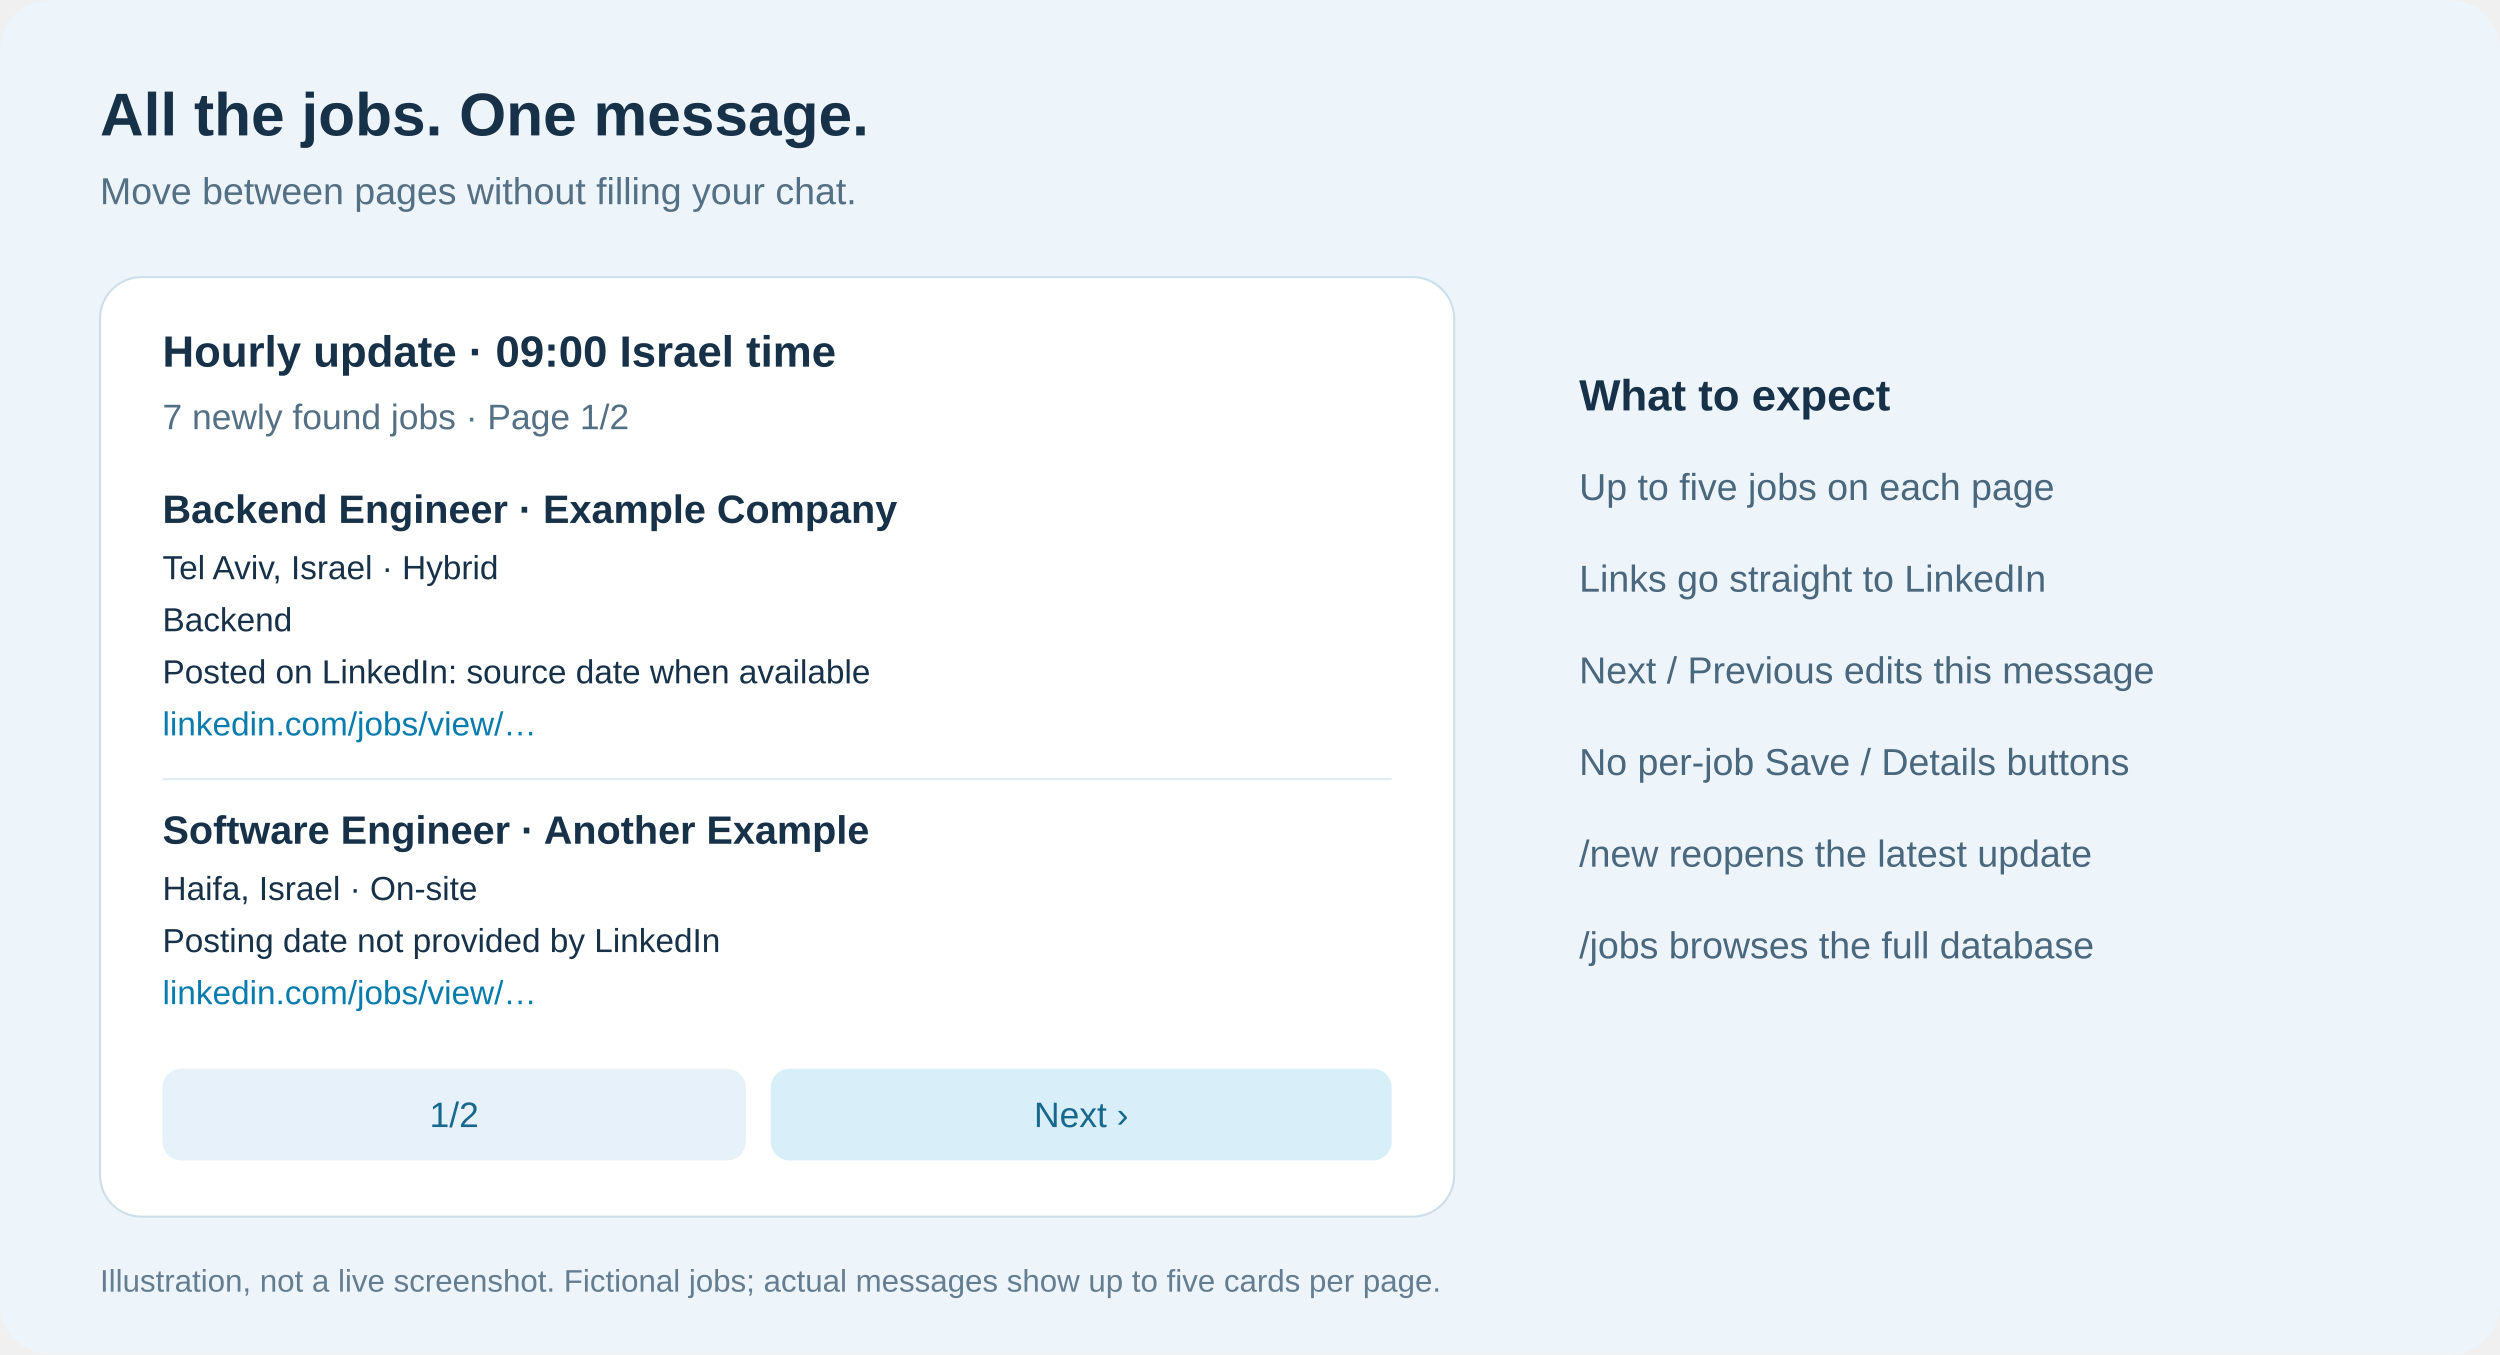
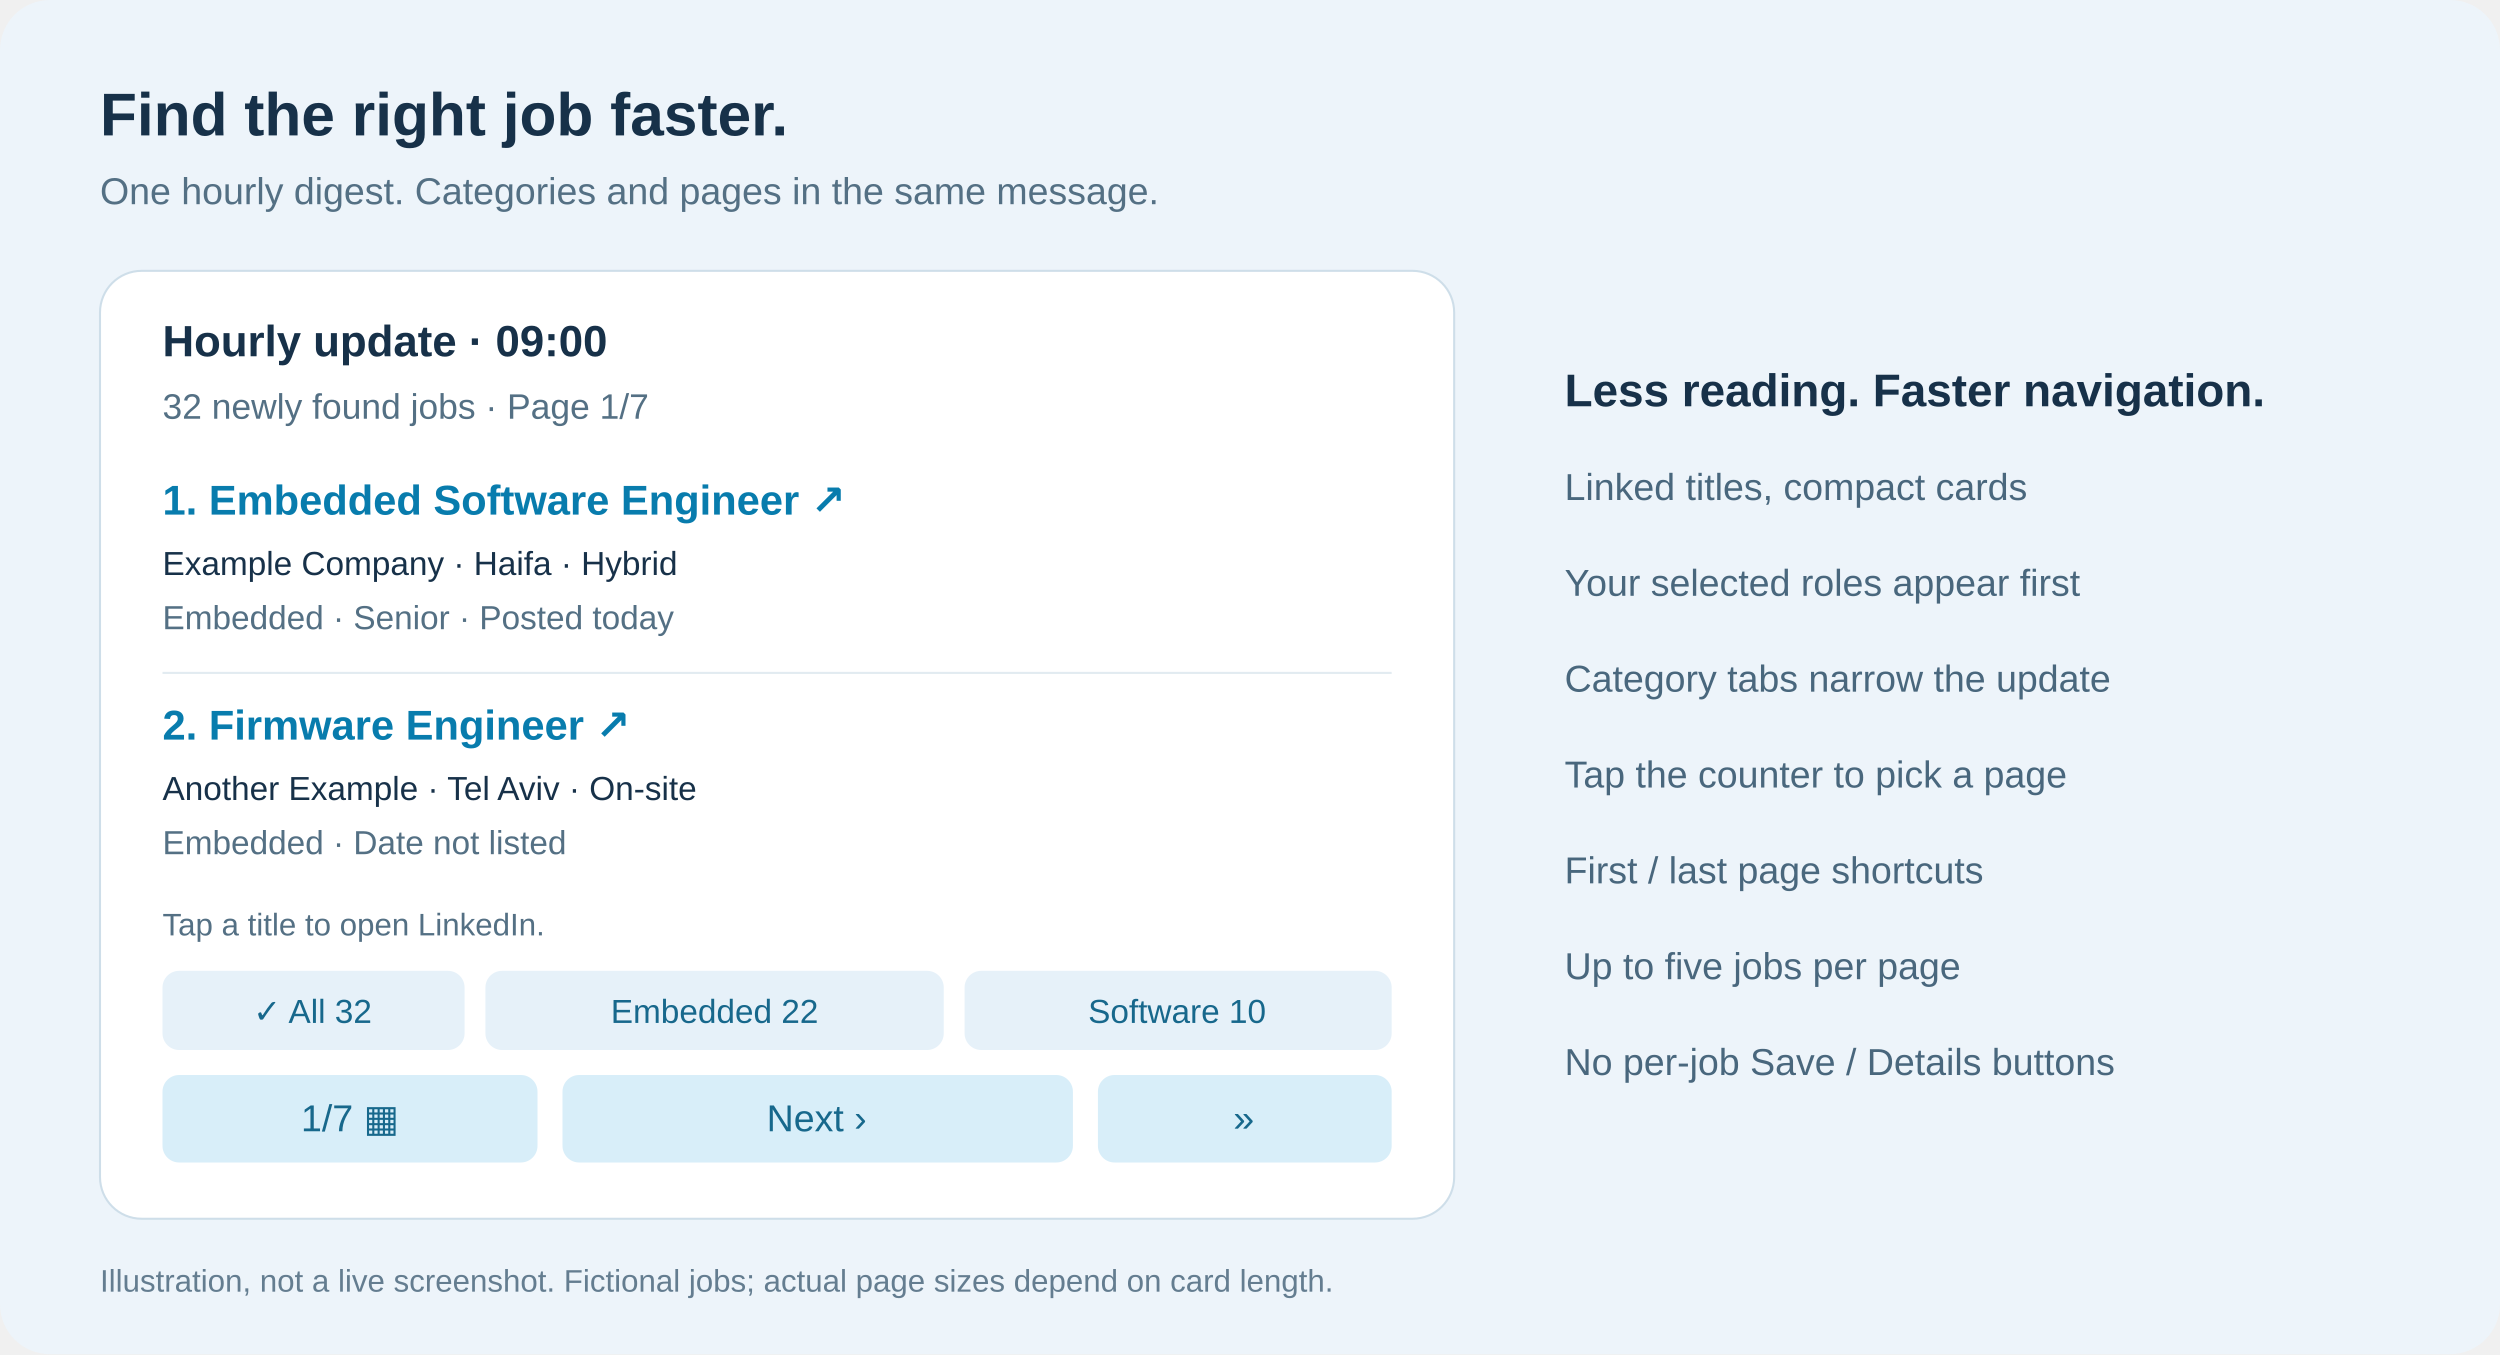
<svg xmlns="http://www.w3.org/2000/svg" width="1200" height="650" viewBox="0 0 1200 650" role="img" aria-labelledby="title desc">
  <rect width="1200" height="650" rx="24" fill="#edf4fa" />
-   <g font-family="Arial, sans-serif" fill="#173149">
-     <text x="48" y="65" font-size="29" font-weight="700">All the jobs. One message.</text>
-     <text x="48" y="98" font-size="18" fill="#547084">Move between pages without filling your chat.</text>
-     <rect x="48" y="133" width="650" height="451" rx="20" fill="#fff" stroke="#cedee9" />
-     <text x="78" y="176" font-size="21" font-weight="700">Hourly update · 09:00 Israel time</text>
-     <text x="78" y="206" font-size="17" fill="#547084">7 newly found jobs · Page 1/2</text>
-     <text x="78" y="251" font-size="19" font-weight="700">Backend Engineer · Example Company</text>
-     <g font-size="16">
-       <text x="78" y="278">Tel Aviv, Israel · Hybrid</text>
-       <text x="78" y="303">Backend</text>
-       <text x="78" y="328">Posted on LinkedIn: source date when available</text>
-       <text x="78" y="353" fill="#087cad">linkedin.com/jobs/view/…</text>
+   <g font-family="Arial,sans-serif" fill="#173149">
+     <text x="48" y="65" font-size="29" font-weight="700">Find the right job faster.</text>
+     <text x="48" y="98" font-size="18" fill="#547084">One hourly digest. Categories and pages in the same message.</text>
+     <rect x="48" y="130" width="650" height="455" rx="20" fill="#fff" stroke="#cedee9" />
+     <text x="78" y="171" font-size="21" font-weight="700">Hourly update · 09:00</text>
+     <text x="78" y="201" font-size="17" fill="#547084">32 newly found jobs · Page 1/7</text>
+     <text x="78" y="247" font-size="20" fill="#087cad" font-weight="700">1. Embedded Software Engineer ↗</text>
+     <text x="78" y="276" font-size="16">Example Company · Haifa · Hybrid</text>
+     <text x="78" y="302" font-size="16" fill="#547084">Embedded · Senior · Posted today</text>
+     <path d="M78 323H668" stroke="#e2ebf1" />
+     <text x="78" y="355" font-size="20" fill="#087cad" font-weight="700">2. Firmware Engineer ↗</text>
+     <text x="78" y="384" font-size="16">Another Example · Tel Aviv · On-site</text>
+     <text x="78" y="410" font-size="16" fill="#547084">Embedded · Date not listed</text>
+     <text x="78" y="449" font-size="15" fill="#547084">Tap a title to open LinkedIn.</text>
+     <g fill="#e6f1f9">
+       <rect x="78" y="466" width="145" height="38" rx="8" />
+       <rect x="233" y="466" width="220" height="38" rx="8" />
+       <rect x="463" y="466" width="205" height="38" rx="8" />
    </g>
-     <path d="M78 374H668" stroke="#e2ebf1" />
-     <text x="78" y="405" font-size="19" font-weight="700">Software Engineer · Another Example</text>
-     <g font-size="16">
-       <text x="78" y="432">Haifa, Israel · On-site</text>
-       <text x="78" y="457">Posting date not provided by LinkedIn</text>
-       <text x="78" y="482" fill="#087cad">linkedin.com/jobs/view/…</text>
+     <g font-size="16" text-anchor="middle" fill="#17688c">
+       <text x="150" y="491">✓ All 32</text>
+       <text x="343" y="491">Embedded 22</text>
+       <text x="565" y="491">Software 10</text>
    </g>
-     <rect x="78" y="513" width="280" height="44" rx="9" fill="#e6f1f9" />
-     <rect x="370" y="513" width="298" height="44" rx="9" fill="#d8eef9" />
-     <text x="218" y="541" font-size="17" text-anchor="middle" fill="#17688c">1/2</text>
-     <text x="519" y="541" font-size="17" text-anchor="middle" fill="#17688c">Next ›</text>
-     <text x="758" y="197" font-size="21" font-weight="700">What to expect</text>
+     <g fill="#d8eef9">
+       <rect x="78" y="516" width="180" height="42" rx="8" />
+       <rect x="270" y="516" width="245" height="42" rx="8" />
+       <rect x="527" y="516" width="141" height="42" rx="8" />
+     </g>
+     <g font-size="18" text-anchor="middle" fill="#17688c">
+       <text x="168" y="543">1/7 ▦</text>
+       <text x="392" y="543">Next ›</text>
+       <text x="597" y="543">»</text>
+     </g>
+     <text x="751" y="195" font-size="22" font-weight="700">Less reading. Faster navigation.</text>
    <g font-size="18" fill="#49677d">
-       <text x="758" y="240">Up to five jobs on each page</text>
-       <text x="758" y="284">Links go straight to LinkedIn</text>
-       <text x="758" y="328">Next / Previous edits this message</text>
-       <text x="758" y="372">No per-job Save / Details buttons</text>
-       <text x="758" y="416">/new reopens the latest update</text>
-       <text x="758" y="460">/jobs browses the full database</text>
+       <text x="751" y="240">Linked titles, compact cards</text>
+       <text x="751" y="286">Your selected roles appear first</text>
+       <text x="751" y="332">Category tabs narrow the update</text>
+       <text x="751" y="378">Tap the counter to pick a page</text>
+       <text x="751" y="424">First / last page shortcuts</text>
+       <text x="751" y="470">Up to five jobs per page</text>
+       <text x="751" y="516">No per-job Save / Details buttons</text>
    </g>
-     <text x="48" y="620" font-size="15" fill="#647d90">Illustration, not a live screenshot. Fictional jobs; actual messages show up to five cards per page.</text>
+     <text x="48" y="620" font-size="15" fill="#647d90">Illustration, not a live screenshot. Fictional jobs; actual page sizes depend on card length.</text>
  </g>
</svg>
